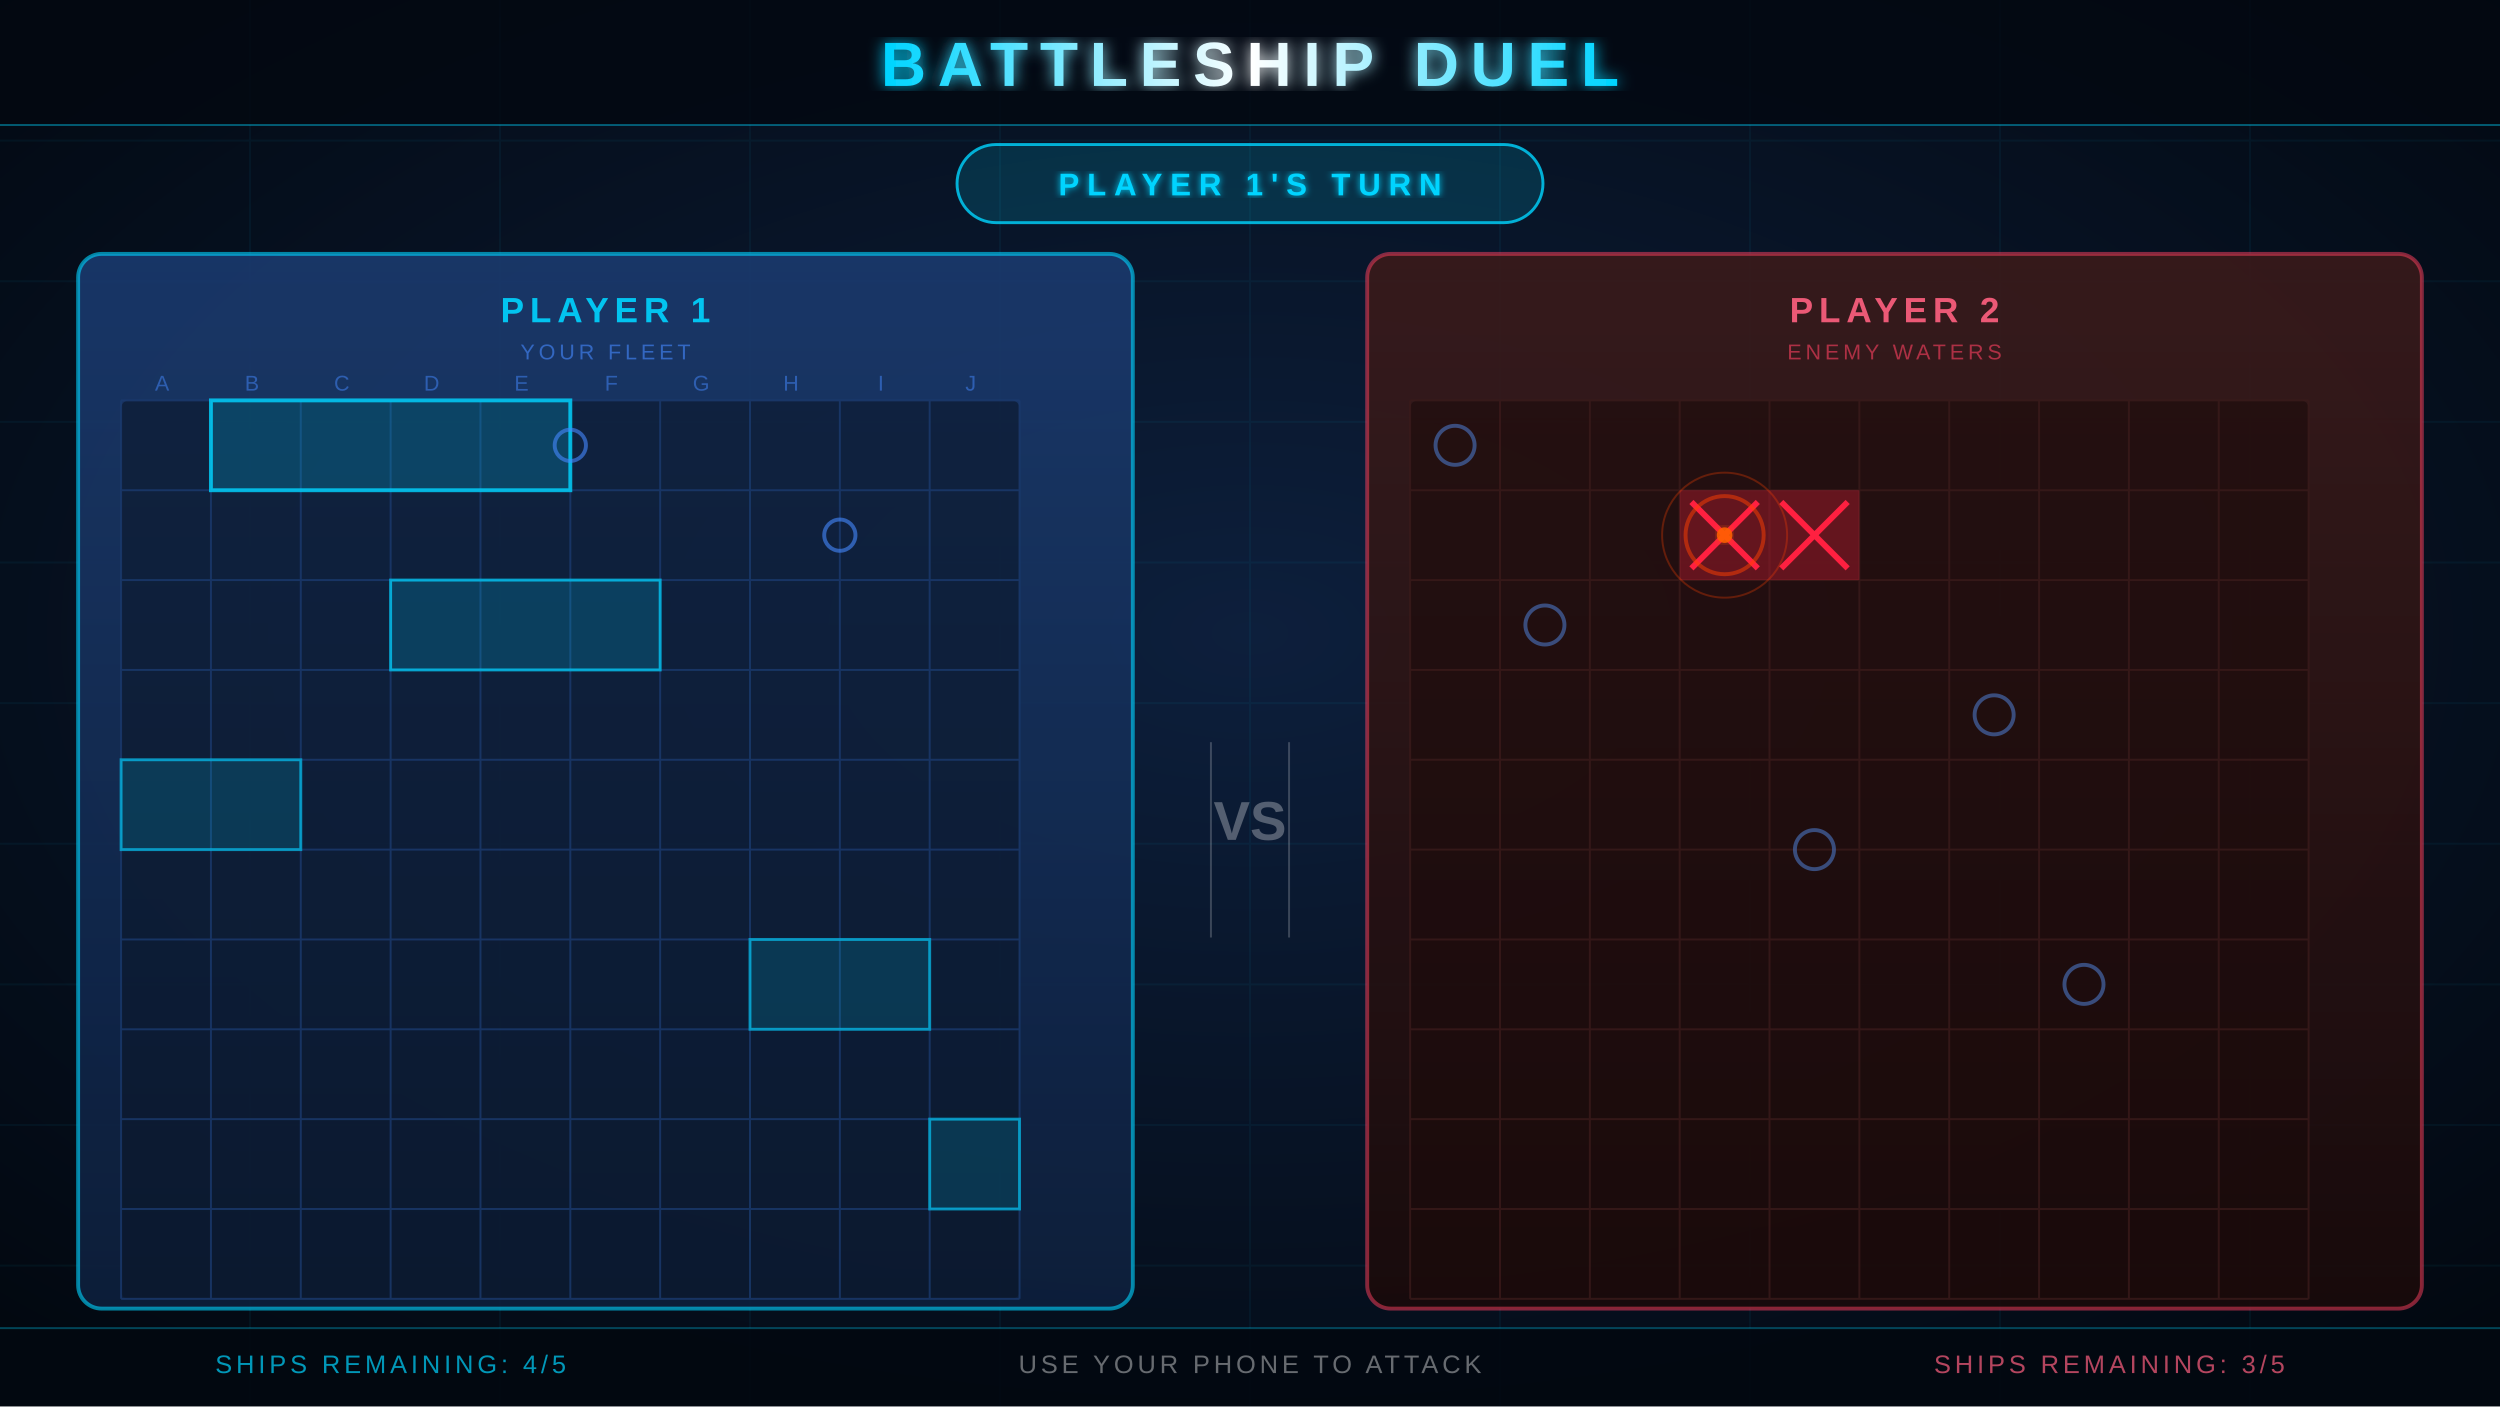
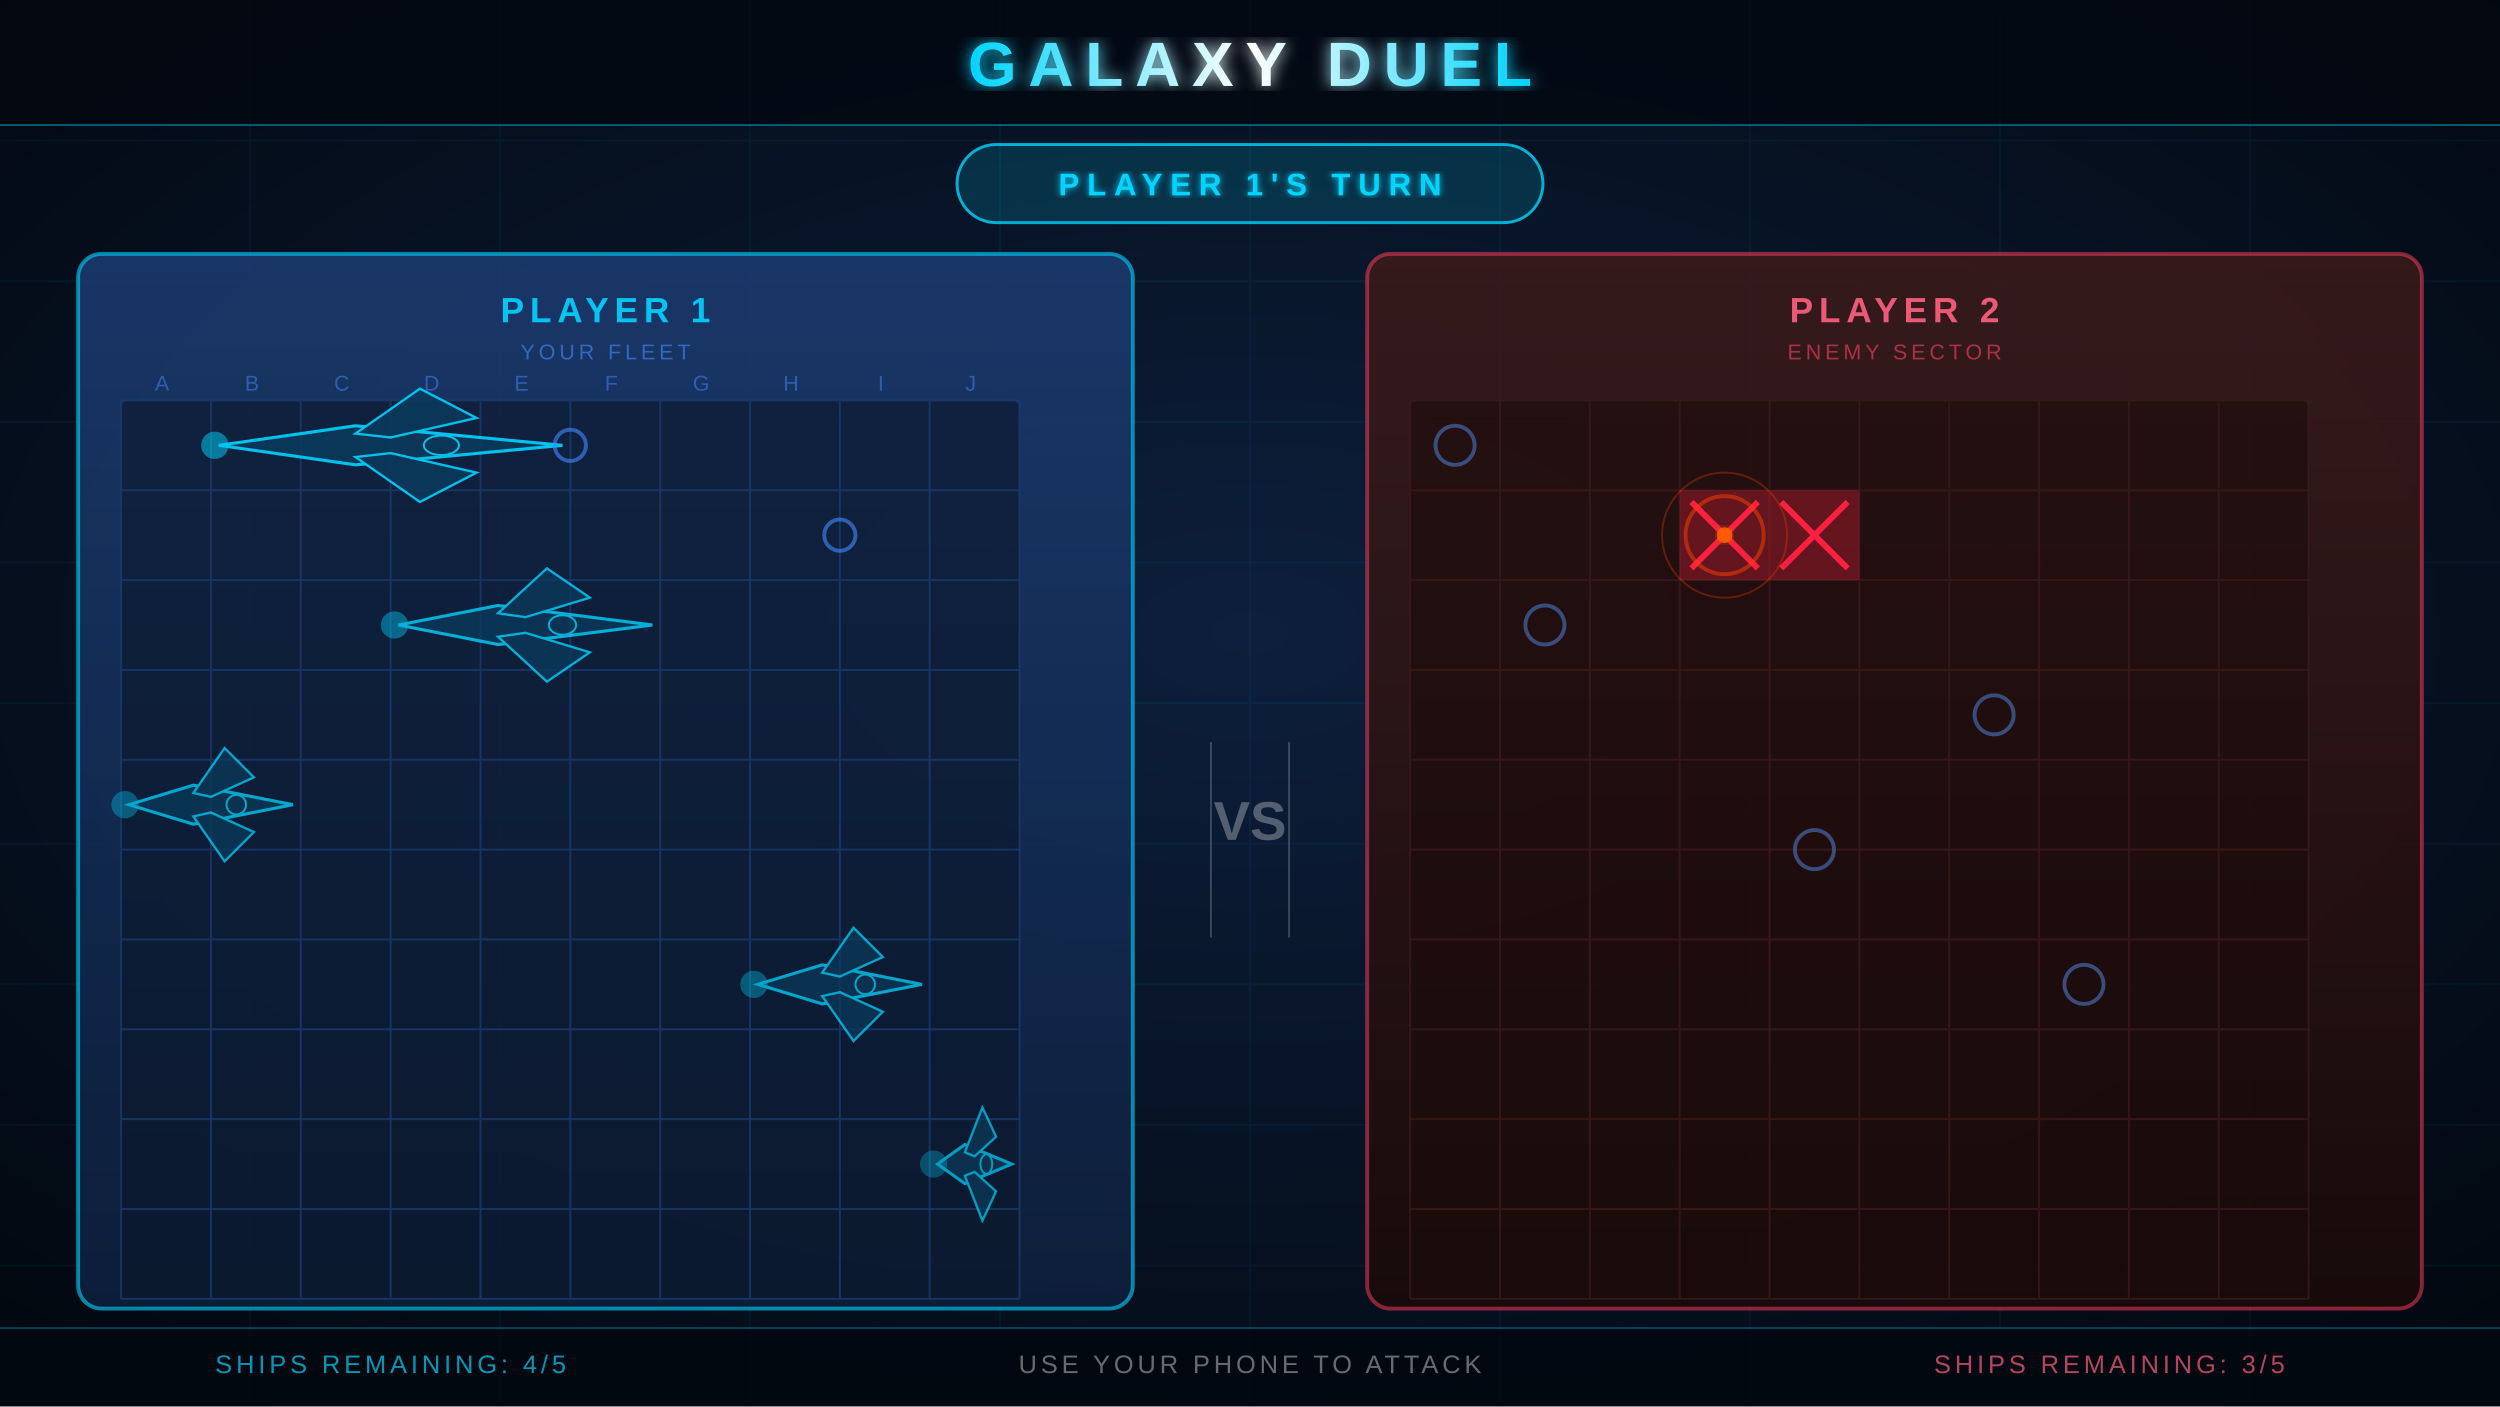
<svg xmlns="http://www.w3.org/2000/svg" width="1280" height="720" viewBox="0 0 1280 720">
  <defs>
    <radialGradient id="bg" cx="50%" cy="45%" r="70%">
      <stop offset="0%" style="stop-color:#0d1f3c" />
      <stop offset="100%" style="stop-color:#020810" />
    </radialGradient>
    <filter id="glow">
      <feGaussianBlur stdDeviation="4" result="blur" />
      <feMerge>
        <feMergeNode in="blur" />
        <feMergeNode in="SourceGraphic" />
      </feMerge>
    </filter>
    <filter id="softGlow">
      <feGaussianBlur stdDeviation="2" result="blur" />
      <feMerge>
        <feMergeNode in="blur" />
        <feMergeNode in="SourceGraphic" />
      </feMerge>
    </filter>
    <linearGradient id="titleGrad" x1="0%" y1="0%" x2="100%" y2="0%">
      <stop offset="0%" style="stop-color:#00d4ff" />
      <stop offset="50%" style="stop-color:#ffffff" />
      <stop offset="100%" style="stop-color:#00d4ff" />
    </linearGradient>
    <linearGradient id="p1Grad" x1="0%" y1="0%" x2="0%" y2="100%">
      <stop offset="0%" style="stop-color:#1a3a6e" />
      <stop offset="100%" style="stop-color:#0d1f3c" />
    </linearGradient>
    <linearGradient id="p2Grad" x1="0%" y1="0%" x2="0%" y2="100%">
      <stop offset="0%" style="stop-color:#3a1a1a" />
      <stop offset="100%" style="stop-color:#1a0a0a" />
    </linearGradient>
  </defs>
  <rect width="1280" height="720" fill="url(#bg)" />
  <g opacity="0.05" stroke="#00d4ff" stroke-width="1">
    <line x1="0" y1="72" x2="1280" y2="72" />
    <line x1="0" y1="144" x2="1280" y2="144" />
    <line x1="0" y1="216" x2="1280" y2="216" />
    <line x1="0" y1="288" x2="1280" y2="288" />
    <line x1="0" y1="360" x2="1280" y2="360" />
    <line x1="0" y1="432" x2="1280" y2="432" />
    <line x1="0" y1="504" x2="1280" y2="504" />
    <line x1="0" y1="576" x2="1280" y2="576" />
    <line x1="0" y1="648" x2="1280" y2="648" />
    <line x1="128" y1="0" x2="128" y2="720" />
    <line x1="256" y1="0" x2="256" y2="720" />
    <line x1="384" y1="0" x2="384" y2="720" />
    <line x1="512" y1="0" x2="512" y2="720" />
    <line x1="640" y1="0" x2="640" y2="720" />
    <line x1="768" y1="0" x2="768" y2="720" />
    <line x1="896" y1="0" x2="896" y2="720" />
    <line x1="1024" y1="0" x2="1024" y2="720" />
    <line x1="1152" y1="0" x2="1152" y2="720" />
  </g>
  <rect x="0" y="0" width="1280" height="64" fill="#020810" opacity="0.8" />
  <line x1="0" y1="64" x2="1280" y2="64" stroke="#00d4ff" stroke-width="1" opacity="0.4" />
-   <text x="640" y="44" text-anchor="middle" font-family="'Arial Black', Arial, sans-serif" font-size="32" font-weight="900" letter-spacing="6" fill="url(#titleGrad)" filter="url(#glow)">BATTLESHIP DUEL</text>
+   <text x="640" y="44" text-anchor="middle" font-family="'Arial Black', Arial, sans-serif" font-size="32" font-weight="900" letter-spacing="6" fill="url(#titleGrad)" filter="url(#glow)">GALAXY DUEL</text>
  <rect x="490" y="74" width="300" height="40" rx="20" fill="#00d4ff" opacity="0.15" />
  <rect x="490" y="74" width="300" height="40" rx="20" fill="none" stroke="#00d4ff" stroke-width="1.5" opacity="0.8" />
  <text x="640" y="100" text-anchor="middle" font-family="Arial, sans-serif" font-size="16" font-weight="bold" letter-spacing="4" fill="#00d4ff" filter="url(#softGlow)">PLAYER 1'S TURN</text>
  <rect x="40" y="130" width="540" height="540" rx="12" fill="url(#p1Grad)" opacity="0.9" />
  <rect x="40" y="130" width="540" height="540" rx="12" fill="none" stroke="#00d4ff" stroke-width="2" opacity="0.6" />
  <text x="310" y="165" text-anchor="middle" font-family="Arial, sans-serif" font-size="18" font-weight="bold" letter-spacing="3" fill="#00d4ff" opacity="0.9">PLAYER 1</text>
  <text x="310" y="184" text-anchor="middle" font-family="Arial, sans-serif" font-size="11" letter-spacing="2" fill="#4488ff" opacity="0.6">YOUR FLEET</text>
  <g id="p1-grid">
    <text x="83" y="200" text-anchor="middle" font-family="Arial" font-size="11" fill="#4488ff" opacity="0.5">A</text>
    <text x="129" y="200" text-anchor="middle" font-family="Arial" font-size="11" fill="#4488ff" opacity="0.5">B</text>
    <text x="175" y="200" text-anchor="middle" font-family="Arial" font-size="11" fill="#4488ff" opacity="0.5">C</text>
    <text x="221" y="200" text-anchor="middle" font-family="Arial" font-size="11" fill="#4488ff" opacity="0.5">D</text>
    <text x="267" y="200" text-anchor="middle" font-family="Arial" font-size="11" fill="#4488ff" opacity="0.5">E</text>
    <text x="313" y="200" text-anchor="middle" font-family="Arial" font-size="11" fill="#4488ff" opacity="0.5">F</text>
    <text x="359" y="200" text-anchor="middle" font-family="Arial" font-size="11" fill="#4488ff" opacity="0.5">G</text>
    <text x="405" y="200" text-anchor="middle" font-family="Arial" font-size="11" fill="#4488ff" opacity="0.5">H</text>
    <text x="451" y="200" text-anchor="middle" font-family="Arial" font-size="11" fill="#4488ff" opacity="0.5">I</text>
    <text x="497" y="200" text-anchor="middle" font-family="Arial" font-size="11" fill="#4488ff" opacity="0.5">J</text>
    <rect x="62" y="205" width="460" height="460" rx="4" fill="#0a1628" opacity="0.6" />
    <g stroke="#1a3a6e" stroke-width="1" opacity="0.8">
      <line x1="62" y1="205" x2="62" y2="665" />
      <line x1="108" y1="205" x2="108" y2="665" />
      <line x1="154" y1="205" x2="154" y2="665" />
      <line x1="200" y1="205" x2="200" y2="665" />
      <line x1="246" y1="205" x2="246" y2="665" />
      <line x1="292" y1="205" x2="292" y2="665" />
      <line x1="338" y1="205" x2="338" y2="665" />
      <line x1="384" y1="205" x2="384" y2="665" />
      <line x1="430" y1="205" x2="430" y2="665" />
      <line x1="476" y1="205" x2="476" y2="665" />
      <line x1="522" y1="205" x2="522" y2="665" />
      <line x1="62" y1="205" x2="522" y2="205" />
      <line x1="62" y1="251" x2="522" y2="251" />
      <line x1="62" y1="297" x2="522" y2="297" />
      <line x1="62" y1="343" x2="522" y2="343" />
      <line x1="62" y1="389" x2="522" y2="389" />
      <line x1="62" y1="435" x2="522" y2="435" />
      <line x1="62" y1="481" x2="522" y2="481" />
      <line x1="62" y1="527" x2="522" y2="527" />
      <line x1="62" y1="573" x2="522" y2="573" />
      <line x1="62" y1="619" x2="522" y2="619" />
      <line x1="62" y1="665" x2="522" y2="665" />
    </g>
-     <rect x="108" y="205" width="184" height="46" fill="#00d4ff" opacity="0.2" />
-     <rect x="108" y="205" width="184" height="46" fill="none" stroke="#00d4ff" stroke-width="2" opacity="0.8" />
-     <rect x="200" y="297" width="138" height="46" fill="#00d4ff" opacity="0.18" />
-     <rect x="200" y="297" width="138" height="46" fill="none" stroke="#00d4ff" stroke-width="1.5" opacity="0.7" />
-     <rect x="62" y="389" width="92" height="46" fill="#00d4ff" opacity="0.15" />
-     <rect x="62" y="389" width="92" height="46" fill="none" stroke="#00d4ff" stroke-width="1.5" opacity="0.6" />
-     <rect x="384" y="481" width="92" height="46" fill="#00d4ff" opacity="0.15" />
-     <rect x="384" y="481" width="92" height="46" fill="none" stroke="#00d4ff" stroke-width="1.5" opacity="0.6" />
-     <rect x="476" y="573" width="46" height="46" fill="#00d4ff" opacity="0.15" />
-     <rect x="476" y="573" width="46" height="46" fill="none" stroke="#00d4ff" stroke-width="1.5" opacity="0.6" />
+     <g opacity="0.9">
+       <path d="M 112,228 L 182,218 L 288,228 L 182,238 Z" fill="#0a3a5a" stroke="#00d4ff" stroke-width="1.6" />
+       <path d="M 182,222 L 215,199 L 244,214 L 200,224 Z" fill="#0a3a5a" stroke="#00d4ff" stroke-width="1.2" />
+       <path d="M 182,234 L 215,257 L 244,242 L 200,232 Z" fill="#0a3a5a" stroke="#00d4ff" stroke-width="1.2" />
+       <ellipse cx="226" cy="228" rx="9" ry="5" fill="#0a3a5a" stroke="#00d4ff" stroke-width="1" />
+       <circle cx="110" cy="228" r="7" fill="rgba(0,212,255,0.55)" />
+     </g>
+     <g opacity="0.8">
+       <path d="M 204,320 L 255,310 L 334,320 L 255,330 Z" fill="#0a3a5a" stroke="#00d4ff" stroke-width="1.6" />
+       <path d="M 255,314 L 280,291 L 302,306 L 269,316 Z" fill="#0a3a5a" stroke="#00d4ff" stroke-width="1.2" />
+       <path d="M 255,326 L 280,349 L 302,334 L 269,324 Z" fill="#0a3a5a" stroke="#00d4ff" stroke-width="1.2" />
+       <ellipse cx="288" cy="320" rx="7" ry="5" fill="#0a3a5a" stroke="#00d4ff" stroke-width="1" />
+       <circle cx="202" cy="320" r="7" fill="rgba(0,212,255,0.5)" />
+     </g>
+     <g opacity="0.75">
+       <path d="M 66,412 L 99,402 L 150,412 L 99,422 Z" fill="#0a3a5a" stroke="#00d4ff" stroke-width="1.6" />
+       <path d="M 99,406 L 115,383 L 130,398 L 108,408 Z" fill="#0a3a5a" stroke="#00d4ff" stroke-width="1.2" />
+       <path d="M 99,418 L 115,441 L 130,426 L 108,416 Z" fill="#0a3a5a" stroke="#00d4ff" stroke-width="1.2" />
+       <ellipse cx="121" cy="412" rx="5" ry="5" fill="#0a3a5a" stroke="#00d4ff" stroke-width="1" />
+       <circle cx="64" cy="412" r="7" fill="rgba(0,212,255,0.45)" />
+     </g>
+     <g opacity="0.75">
+       <path d="M 388,504 L 421,494 L 472,504 L 421,514 Z" fill="#0a3a5a" stroke="#00d4ff" stroke-width="1.6" />
+       <path d="M 421,498 L 437,475 L 452,490 L 430,500 Z" fill="#0a3a5a" stroke="#00d4ff" stroke-width="1.2" />
+       <path d="M 421,510 L 437,533 L 452,518 L 430,508 Z" fill="#0a3a5a" stroke="#00d4ff" stroke-width="1.2" />
+       <ellipse cx="443" cy="504" rx="5" ry="5" fill="#0a3a5a" stroke="#00d4ff" stroke-width="1" />
+       <circle cx="386" cy="504" r="7" fill="rgba(0,212,255,0.45)" />
+     </g>
+     <g opacity="0.7">
+       <path d="M 480,596 L 494,586 L 518,596 L 494,606 Z" fill="#0a3a5a" stroke="#00d4ff" stroke-width="1.6" />
+       <path d="M 494,590 L 503,567 L 510,582 L 499,592 Z" fill="#0a3a5a" stroke="#00d4ff" stroke-width="1.2" />
+       <path d="M 494,602 L 503,625 L 510,610 L 499,600 Z" fill="#0a3a5a" stroke="#00d4ff" stroke-width="1.2" />
+       <ellipse cx="505" cy="596" rx="3" ry="5" fill="#0a3a5a" stroke="#00d4ff" stroke-width="1" />
+       <circle cx="478" cy="596" r="7" fill="rgba(0,212,255,0.4)" />
+     </g>
    <circle cx="292" cy="228" r="8" fill="none" stroke="#4488ff" stroke-width="2" opacity="0.6" />
    <circle cx="430" cy="274" r="8" fill="none" stroke="#4488ff" stroke-width="2" opacity="0.6" />
  </g>
  <text x="640" y="430" text-anchor="middle" font-family="'Arial Black', Arial, sans-serif" font-size="28" font-weight="900" fill="#ffffff" opacity="0.3">VS</text>
  <line x1="620" y1="380" x2="620" y2="480" stroke="#ffffff" stroke-width="1" opacity="0.2" />
  <line x1="660" y1="380" x2="660" y2="480" stroke="#ffffff" stroke-width="1" opacity="0.2" />
  <rect x="700" y="130" width="540" height="540" rx="12" fill="url(#p2Grad)" opacity="0.9" />
  <rect x="700" y="130" width="540" height="540" rx="12" fill="none" stroke="#ff4060" stroke-width="2" opacity="0.5" />
  <text x="970" y="165" text-anchor="middle" font-family="Arial, sans-serif" font-size="18" font-weight="bold" letter-spacing="3" fill="#ff6080" opacity="0.9">PLAYER 2</text>
-   <text x="970" y="184" text-anchor="middle" font-family="Arial, sans-serif" font-size="11" letter-spacing="2" fill="#ff4060" opacity="0.6">ENEMY WATERS</text>
+   <text x="970" y="184" text-anchor="middle" font-family="Arial, sans-serif" font-size="11" letter-spacing="2" fill="#ff4060" opacity="0.6">ENEMY SECTOR</text>
  <rect x="722" y="205" width="460" height="460" rx="4" fill="#1a0a0a" opacity="0.6" />
  <g stroke="#3a1a1a" stroke-width="1" opacity="0.8">
    <line x1="722" y1="205" x2="722" y2="665" />
    <line x1="768" y1="205" x2="768" y2="665" />
    <line x1="814" y1="205" x2="814" y2="665" />
    <line x1="860" y1="205" x2="860" y2="665" />
    <line x1="906" y1="205" x2="906" y2="665" />
    <line x1="952" y1="205" x2="952" y2="665" />
    <line x1="998" y1="205" x2="998" y2="665" />
    <line x1="1044" y1="205" x2="1044" y2="665" />
    <line x1="1090" y1="205" x2="1090" y2="665" />
    <line x1="1136" y1="205" x2="1136" y2="665" />
    <line x1="1182" y1="205" x2="1182" y2="665" />
    <line x1="722" y1="205" x2="1182" y2="205" />
    <line x1="722" y1="251" x2="1182" y2="251" />
    <line x1="722" y1="297" x2="1182" y2="297" />
    <line x1="722" y1="343" x2="1182" y2="343" />
    <line x1="722" y1="389" x2="1182" y2="389" />
    <line x1="722" y1="435" x2="1182" y2="435" />
    <line x1="722" y1="481" x2="1182" y2="481" />
    <line x1="722" y1="527" x2="1182" y2="527" />
    <line x1="722" y1="573" x2="1182" y2="573" />
    <line x1="722" y1="619" x2="1182" y2="619" />
    <line x1="722" y1="665" x2="1182" y2="665" />
  </g>
  <rect x="860" y="251" width="46" height="46" fill="#ff2040" opacity="0.3" />
  <line x1="866" y1="257" x2="900" y2="291" stroke="#ff2040" stroke-width="3" />
  <line x1="900" y1="257" x2="866" y2="291" stroke="#ff2040" stroke-width="3" />
  <circle cx="883" cy="274" r="4" fill="#ff6000" filter="url(#glow)" opacity="0.9" />
  <rect x="906" y="251" width="46" height="46" fill="#ff2040" opacity="0.3" />
  <line x1="912" y1="257" x2="946" y2="291" stroke="#ff2040" stroke-width="3" />
  <line x1="946" y1="257" x2="912" y2="291" stroke="#ff2040" stroke-width="3" />
  <circle cx="745" cy="228" r="10" fill="none" stroke="#4466aa" stroke-width="2" opacity="0.7" />
  <circle cx="791" cy="320" r="10" fill="none" stroke="#4466aa" stroke-width="2" opacity="0.7" />
  <circle cx="1021" cy="366" r="10" fill="none" stroke="#4466aa" stroke-width="2" opacity="0.7" />
  <circle cx="929" cy="435" r="10" fill="none" stroke="#4466aa" stroke-width="2" opacity="0.7" />
  <circle cx="1067" cy="504" r="10" fill="none" stroke="#4466aa" stroke-width="2" opacity="0.7" />
  <circle cx="883" cy="274" r="20" fill="none" stroke="#ff4000" stroke-width="2" opacity="0.5" />
  <circle cx="883" cy="274" r="32" fill="none" stroke="#ff4000" stroke-width="1" opacity="0.3" />
  <rect x="0" y="680" width="1280" height="40" fill="#020810" opacity="0.9" />
  <line x1="0" y1="680" x2="1280" y2="680" stroke="#00d4ff" stroke-width="1" opacity="0.3" />
  <text x="200" y="703" text-anchor="middle" font-family="Arial, sans-serif" font-size="13" letter-spacing="2" fill="#00d4ff" opacity="0.7">SHIPS REMAINING: 4/5</text>
  <text x="640" y="703" text-anchor="middle" font-family="Arial, sans-serif" font-size="13" letter-spacing="2" fill="#ffffff" opacity="0.4">USE YOUR PHONE TO ATTACK</text>
  <text x="1080" y="703" text-anchor="middle" font-family="Arial, sans-serif" font-size="13" letter-spacing="2" fill="#ff6080" opacity="0.7">SHIPS REMAINING: 3/5</text>
</svg>
